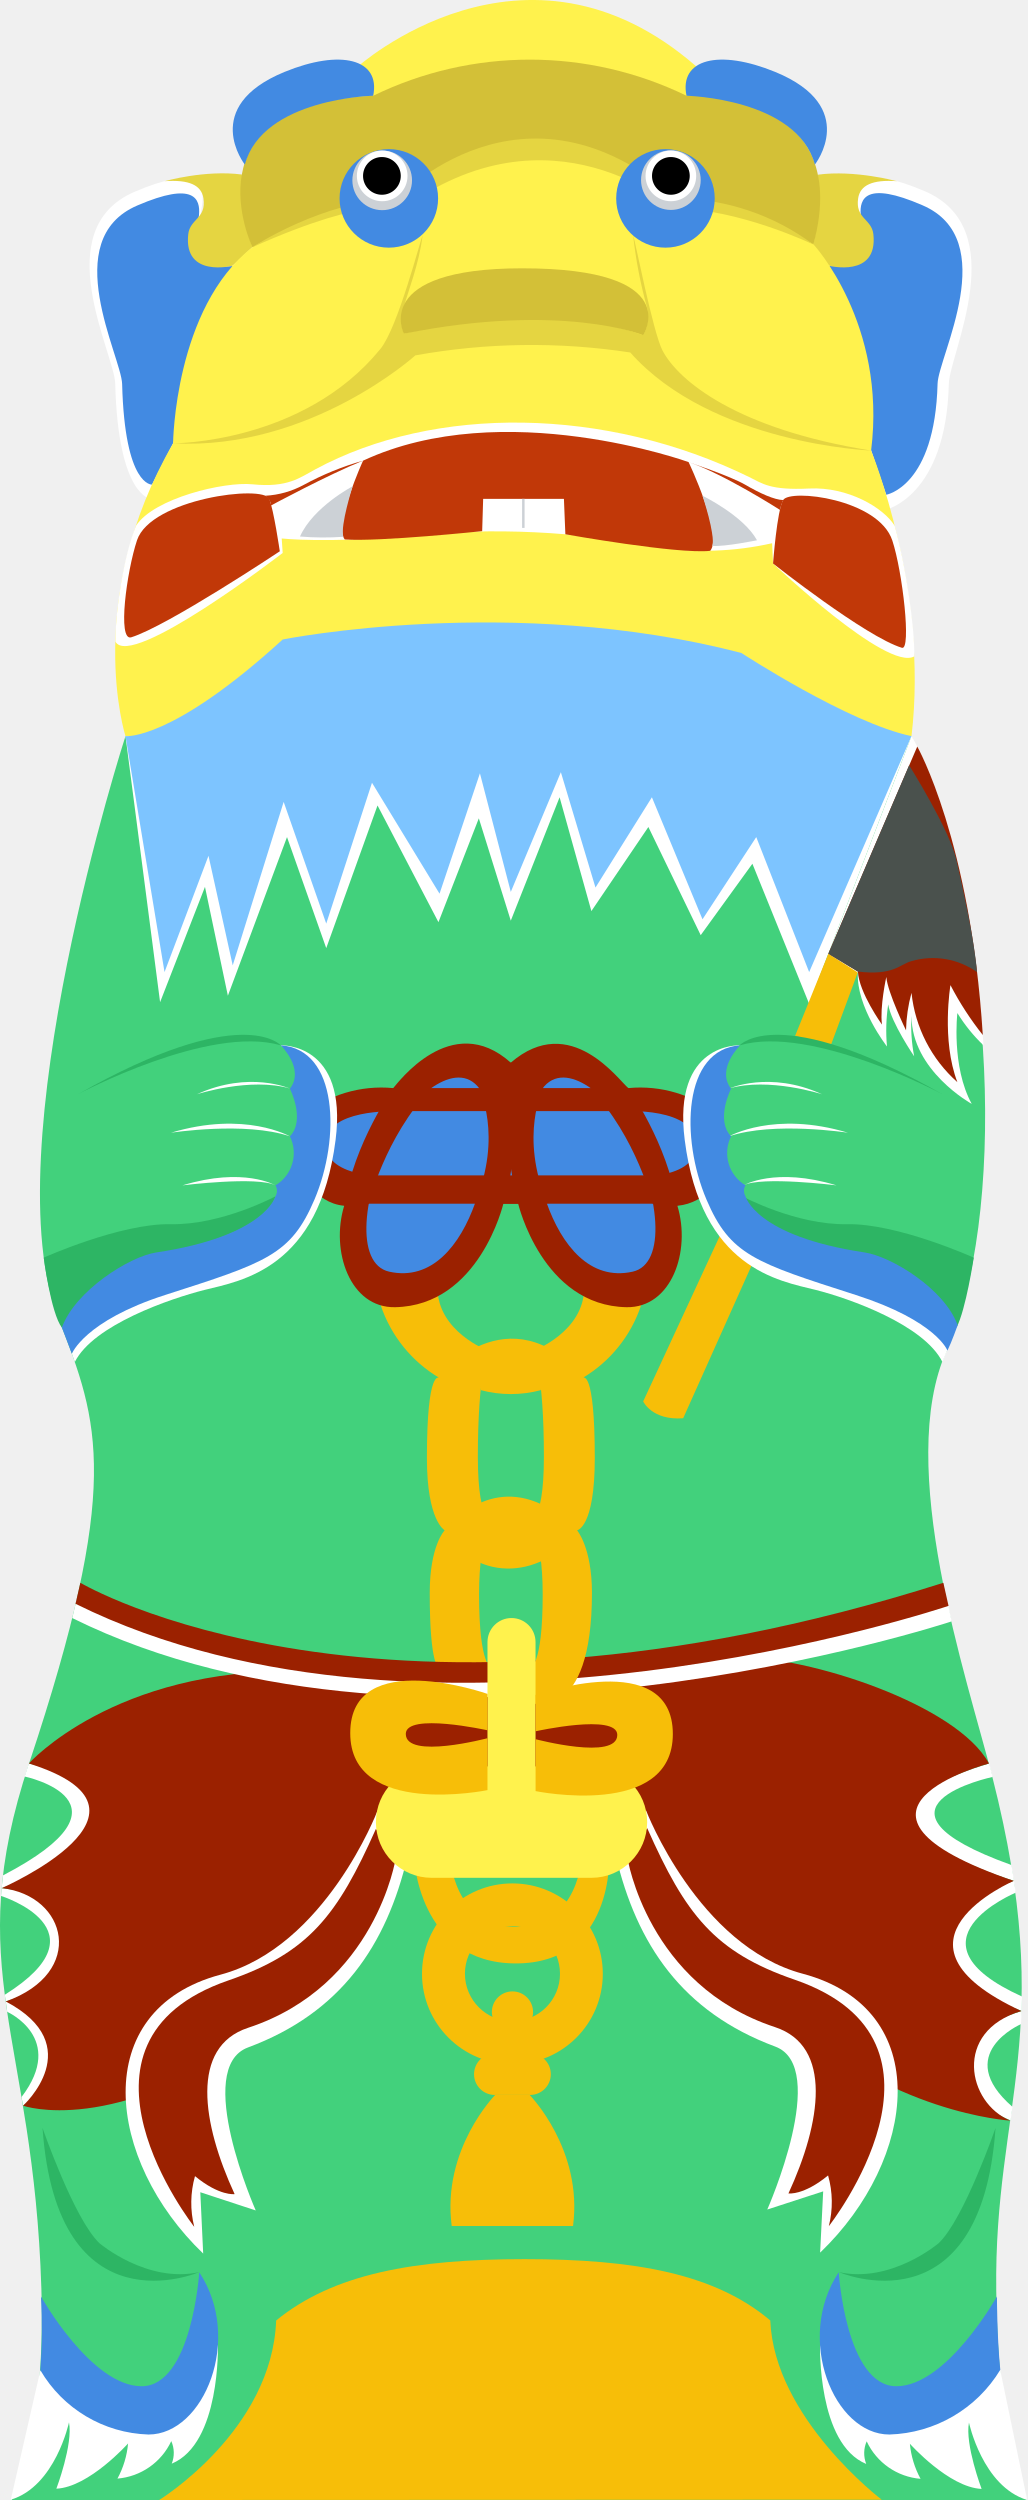
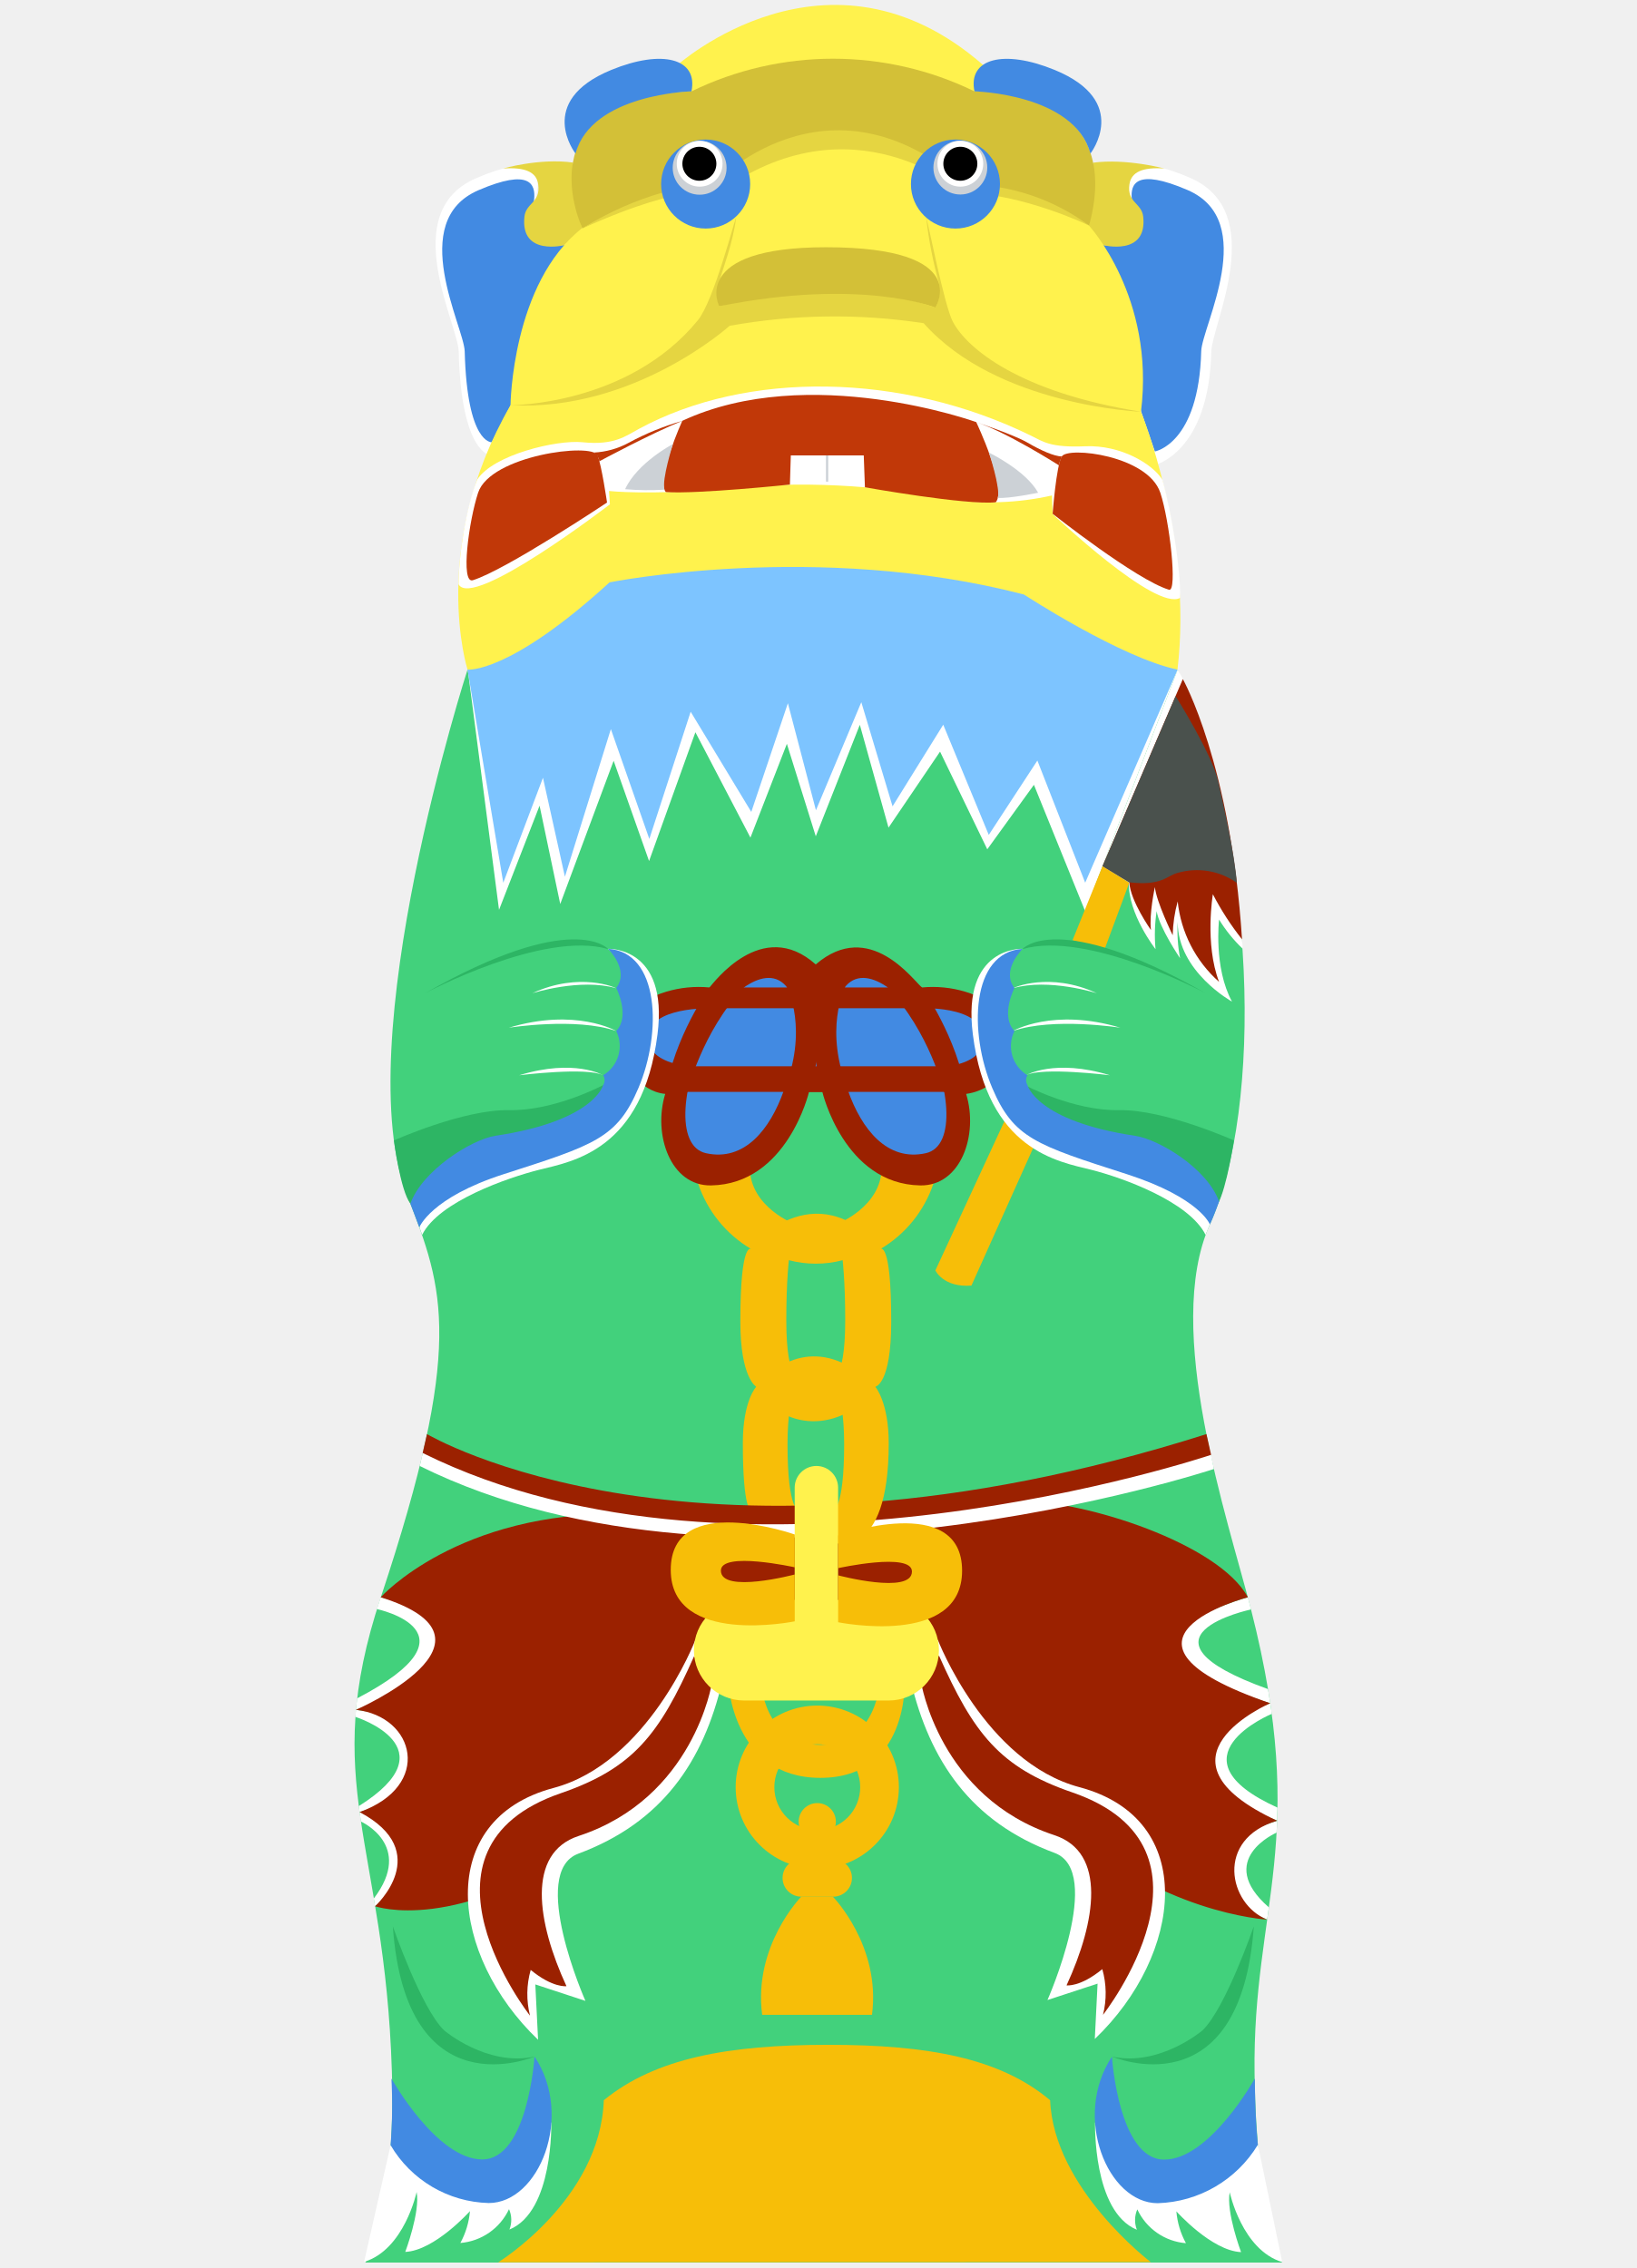
- <svg xmlns="http://www.w3.org/2000/svg" viewBox="0 0 178.07 433.35">
+ <svg xmlns="http://www.w3.org/2000/svg" viewBox="0 0 308 427">
  <defs>
    <style>.a{fill:#42d17c;}.b{fill:#fff;}.c{fill:#428ae2;}.d{fill:#e5d541;}.e{fill:#fff24d;}.f{fill:#d3c037;}.g{fill:#ccd1d6;}.h{fill:#7dc4ff;}.i{fill:#c13808;}.j{fill:#f7be08;}.k{fill:#9b2100;}.l{fill:#2db564;}.m{fill:#4a514d;}</style>
  </defs>
-   <path class="a" d="M21.75,127.6S-1.41,199.32,10.17,228.68c7.08,17.95,10.93,28.76-5.13,77-11.87,35.67.77,47,2.13,91C8,423.57,2,433.35,2,433.35h176s-4.95-8.61-5.31-36.28c-.42-32.05,10.59-44.89-.68-89.06-4.44-17.4-16.93-53.87-7.91-73.91,10.17-22.59,9.15-72.32-6.17-106.5Z" />
-   <path class="b" d="M26.14,86.47s-5.66-.34-6.17-20C19.83,61.3,8.11,39.8,23.32,33.25c10.94-4.7,12-1.19,11.77,1.78s-3.28,10.73,6.43,9.76L30.14,78.66Z" />
-   <path class="b" d="M153.47,88.38s10.53-2.25,11-21.87c.14-5.21,11.08-26.8-4.14-33.35-10.93-4.7-12-1.19-11.76,1.77s3.28,10.74-6.43,9.77l8.42,35.24Z" />
-   <path class="c" d="M26.36,84s-4.73.4-5.19-17.44c-.12-4.73-11.2-25,2.63-30.94,9.94-4.28,10.93-1.09,10.7,1.61s-3,9.76,5.84,8.88L30,76.85Z" />
-   <path class="c" d="M153.62,85.76s8.44-1.41,8.9-19.25c.12-4.73,11.2-25-2.64-30.94C150,31.29,149,34.48,149.19,37.18s3,9.76-5.84,8.88l7.65,32Z" />
-   <path class="d" d="M28.52,31.41s7.05-2,13.39-1.16l1.84,12.6-3.41,3.21s-8.55,2.2-7.71-5.46c.29-2.67,3.16-2.71,2.64-6.21C34.92,32.1,32.79,31.1,28.52,31.41Z" />
-   <path class="d" d="M155.49,31.41s-7.37-2-13.72-1.13l-1.51,12.57,3.41,3.21s8.55,2.2,7.72-5.46c-.3-2.67-3.17-2.71-2.64-6.21C149.09,32.1,151.22,31.1,155.49,31.41Z" />
-   <path class="e" d="M21.75,127.6S14.25,104.1,30,76.85c0,0,.25-23.5,13.75-34,0,0-9.91-24.67,18.11-31.17,0,0,29-26.17,58.83-.17,0,0,26.31,2.5,20.31,30.84,0,0,12.75,13.75,10,35.75,0,0,10,24.25,7,49.5Z" />
-   <path class="d" d="M30,76.85s22.56.05,35.92-16.34C69,56.8,73,41.08,73.25,40.83c-.62,5.08-2.63,9.92-3.25,12.43-.73,3-.2,3.79,0,4.59,0,0,22.67-6.5,41.5.25a6.84,6.84,0,0,0,.67-4.75,78.43,78.43,0,0,1-2.42-12.52c.24.33,3.43,16.79,5.09,19.93C117.59,66,127.75,74.41,151,78.1c0,0-27.66-1.09-41.75-17A113.39,113.39,0,0,0,72,61.6S53.75,78.1,30,76.85Z" />
-   <path class="f" d="M70,57.85S64.25,46.51,90.5,46.51c28.5,0,21,11.59,21,11.59S97.34,52.35,70,57.85Z" />
-   <path class="f" d="M43.75,42.85S31.88,18,64.69,16.6a62,62,0,0,1,54.31,0s29.32-1.38,22,25.75c0,0-13-7.29-23.75-8-16.71-12-31-12-48.37,0C57.82,34.91,43.75,42.85,43.75,42.85Z" />
-   <path class="d" d="M43.75,42.85s12.13-8.06,25.13-8.46c0,0,21.75-23.34,48.37,0a40.26,40.26,0,0,1,23.75,8s-13-6.25-24.12-6.25c0,0-21.44-19-47.41.29C69.47,36.39,64.75,33.47,43.75,42.85Z" />
-   <circle class="c" cx="67.4" cy="34.39" r="8.54" />
-   <circle class="c" cx="115.35" cy="34.39" r="8.54" />
-   <circle class="g" cx="66.25" cy="31.26" r="5.17" />
-   <circle class="g" cx="116.29" cy="31.22" r="5.17" />
-   <circle class="b" cx="66.25" cy="30.49" r="4.39" />
-   <circle class="b" cx="116.29" cy="30.49" r="4.39" />
-   <circle cx="66.2" cy="30.49" r="3.27" />
-   <circle cx="116.29" cy="30.49" r="3.27" />
-   <path class="c" d="M119,16.6s19.13.43,22.25,11.93c0,0,7.86-10-6.87-16.06C124.63,8.47,117.69,10.22,119,16.6Z" />
-   <path class="c" d="M64.69,16.6S45.56,17,42.44,28.53c0,0-7.86-10,6.87-16.06C59.06,8.47,66,10.22,64.69,16.6Z" />
-   <polygon class="b" points="21.75 127.6 27.75 173.72 35.53 153.73 39.5 172.6 49.75 145.1 56.55 164.35 65.44 139.62 76 159.85 83 141.85 88.54 159.59 97 138.2 102.51 157.93 112.39 143.35 121.46 162.1 130.42 149.72 140.26 174.01 158 127.6 21.75 127.6" />
-   <path class="h" d="M21.75,127.6s7.92.91,27.25-16.75c0,0,39.84-8,79.5,2.33,0,0,18.63,12.17,29.5,14.42l-17.74,40.9-9.17-23.4-9.32,14.25L113,138.2l-9.78,15.65-6-20L88.54,154.6l-5.35-20.55-7,20.86L64.48,135.68,56.55,160.1,49.17,139l-8.83,28.34-4.2-19L28.52,168.5Z" />
-   <path class="b" d="M54.67,81.35C75.34,70.18,105,70.51,129.84,82.68c2.38,1.17,3.68,2.33,10.42,2s12.9,3.34,14.83,6.46c1.86,6.7,3.47,17.27,3.39,22.64-4.73,2.67-24.48-16.1-24.48-16.1l-.16-3.52a52.83,52.83,0,0,1-20,.65,146.6,146.6,0,0,0-42.42-2c-14.66,1.42-22.59.53-22.59.53L49,95.85s-26.37,20.33-29,15.36c0-5.36,1.43-14.83,3.57-20.07,3.11-4.8,15.33-7.69,20.19-7.19C49.89,84.58,52,82.77,54.67,81.35Z" />
-   <path class="i" d="M46.67,86.47c-1-2.5-20.53,0-22.92,7.18-1.79,5.39-3.44,17.57-1,16.82C29,108.54,48.5,95.56,48.5,95.56S47.45,88.39,46.67,86.47Z" />
-   <path class="i" d="M135.75,86.68c1.18-2,16.53-.21,18.92,7,1.79,5.39,3.33,19.11,1.67,18.61C150.06,110.38,134,97.68,134,97.68S134.69,88.46,135.75,86.68Z" />
-   <path class="i" d="M59.76,93.51c6.12.42,23.82-1.44,23.82-1.44l.17-5.6h14L98,92.61s19.52,3.49,25.11,2.87c2.26-2.76-3.75-15.38-3.75-15.38s-32.09-11.59-56.42-.25C62.92,79.85,57.82,91.1,59.76,93.51Z" />
-   <path class="g" d="M123.48,94.63c.55-1.91-1.71-8.7-1.71-8.7s7.11,3.45,9.45,7.72C131.22,93.65,125.67,94.79,123.48,94.63Z" />
-   <path class="g" d="M59.51,93.05c-.56-1.91,1.62-8.76,1.62-8.76S54.29,87.87,52,93A49.19,49.19,0,0,0,59.51,93.05Z" />
-   <rect class="g" x="90.5" y="86.47" width="0.43" height="5.04" />
-   <path class="i" d="M119.34,80.1s7.29,2.43,9.85,3.93,5.06,2.61,6.56,2.65a9,9,0,0,0-.56,1.7S125.32,82.06,119.34,80.1Z" />
-   <path class="i" d="M62.92,79.85a50.57,50.57,0,0,0-10.29,4.21A15.66,15.66,0,0,1,46,85.93a2.44,2.44,0,0,1,1,1.68S56.88,82.28,62.92,79.85Z" />
-   <path class="b" d="M171.47,305.68l.61,2.33s-24.73,5.23,3.26,15.28l.43,2.73S139.38,315.28,171.47,305.68Z" />
-   <path class="b" d="M175.77,326l.29,2.08s-20.19,8.37,1.1,18l-.07,2.49S145.79,337.69,175.77,326Z" />
-   <path class="b" d="M177.09,348.58l-.11,2.28s-12,5.2-1.48,14.34l-.32,2.36S150.5,357.43,177.09,348.58Z" />
-   <path class="b" d="M5,305.68l-.73,2.26S25,312.32.52,325.08l-.23,2.2S40.08,314.26,5,305.68Z" />
-   <path class="b" d="M.29,327.28l-.11,1.36s18.65,5.85.65,17.13L1,346.92S45,333.64.29,327.28Z" />
-   <path class="b" d="M1,346.92l.25,1.81s10.28,4.56,2.48,14.77L4,365S21.89,352.24,1,346.92Z" />
-   <path class="j" d="M66,226.28a23.19,23.19,0,0,0,10.16,12.57S74,237,74,252.76c0,10.88,3.08,12.5,3.08,12.5s-2.59,2.63-2.59,10.84c0,13,1.61,13,1.61,13h9.14s-2.2,0-2.2-12.75c0-11.13,2.69-12.75,2.69-12.75s-2.9,1.5-2.9-11.09c0-14.41,1.75-18.4,1.75-18.4s-8.75-3.26-8.75-10.93Z" />
-   <path class="k" d="M5,305.68s14.8-16.58,46.76-16c9.92.17,64.61-2.32,76.07-2.45,12.26-.13,38.08,8.2,43.6,18.46,0,0-31.22,8.17,4.3,20.34,0,0-24.57,10.56,1.32,22.56-11.93,3.52-9.34,16-1.91,19,0,0-21.34-1.21-39.51-19.05-16.44-16.13-26.92-31.94-45.46-31.94-34,0-26.37,22.61-44.64,35.55C19.54,370.57,4,365,4,365s11.48-10.42-3-18.07c14-5,10.68-18.37-.7-19.64C.29,327.28,31.09,313.85,5,305.68Z" />
-   <path class="b" d="M13.38,276.88s53.1,31.07,150.73.1l.85,4.07s-90.76,30-152.44-.58Z" />
-   <path class="k" d="M13.93,274.36s52,31,149.59,0l.9,4S74.76,308.6,13.09,278Z" />
-   <path class="j" d="M111.12,226.28A23.13,23.13,0,0,1,101,238.85s2.1-1.85,2.1,13.91c0,12.09-3.07,12.5-3.07,12.5s2.58,3,2.58,10.84c0,22.77-10.46,19.1-10.46,19.1l-.29-6.1s2.21,0,2.21-12.75c0-11.13-2.69-12.75-2.69-12.75s2.9,1.5,2.9-11.09c0-14.41-1.75-18.4-1.75-18.4s8.74-3.26,8.74-10.93Z" />
-   <path class="j" d="M84.61,234.11a11.19,11.19,0,0,0,7.88,0s1.92,2.15,1.26,6.86a20.28,20.28,0,0,1-10.4,0S81.84,235.26,84.61,234.11Z" />
-   <path class="j" d="M77.11,265.26c4.38-5.19,12.87-10,22.88,0C94.76,273.35,82.64,274.83,77.11,265.26Z" />
-   <path class="j" d="M75.86,238.68s12.23-15,25.37.11Z" />
-   <path class="k" d="M125,203.93l-.38-10.58a21.65,21.65,0,0,0-15.7-4.74c-1.59-1.21-10-13.36-20.38-4.41-10.33-9.24-19.73,3.73-20.38,4.41a21.69,21.69,0,0,0-15.71,4.74l-.37,9.58s2.25,5.58,7.58,6.08c-2.39,7.84,1,17.72,8.81,17.58,14.62-.26,18.78-17.94,18.78-17.94h2.57s4.17,17.68,18.79,17.94c7.81.14,11.2-9.74,8.81-17.58C122.57,208.53,125,203.93,125,203.93Z" />
-   <path class="c" d="M93.6,189.33c-3.62,6.12,1.25,34.41,16.07,31.1,5.91-1.32,4.85-13.38-1-24.63C105.64,190.09,97.42,182.86,93.6,189.33Z" />
-   <path class="c" d="M83.53,189.33c3.62,6.12-1.26,34.41-16.07,31.1-5.92-1.32-4.86-13.38,1-24.63C71.49,190.09,79.71,182.86,83.53,189.33Z" />
-   <path class="c" d="M68.51,192.63H107.9s12.79-.86,12.79,5.84-13,5.46-13,5.46l-39.5.09s-11.76.38-11.76-5.73S68.51,192.63,68.51,192.63Z" />
-   <path class="j" d="M125.34,213l-13.85,29.92s1.52,3.33,6.93,2.92l12.38-27.64Z" />
-   <polygon class="j" points="143.59 165.31 137.83 179.54 143.97 181.31 148.71 168.5 143.59 165.31" />
-   <path class="l" d="M13.5,189.68s22.67-12.13,35.17-8.48C48.67,181.2,42,173.51,13.5,189.68Z" />
-   <path class="l" d="M163.37,189.68s-22.66-12.13-35.16-8.48C128.21,181.2,134.87,173.51,163.37,189.68Z" />
-   <path class="b" d="M34.13,189.68s9.25-3,16.12-1C50.25,188.72,43.25,185.51,34.13,189.68Z" />
-   <path class="b" d="M29.63,196.35s12.87-2,20.62.62C50.25,197,42.5,192.47,29.63,196.35Z" />
-   <path class="b" d="M31.63,205.47s13-1.62,16.12,0C47.75,205.47,42.25,202.22,31.63,205.47Z" />
-   <path class="b" d="M142.5,189.68s-9.25-3-16.13-1C126.37,188.72,133.37,185.51,142.5,189.68Z" />
-   <path class="b" d="M147,196.35s-12.88-2-20.63.62C126.37,197,134.12,192.47,147,196.35Z" />
-   <path class="b" d="M145,205.47s-13-1.62-16.13,0C128.87,205.47,134.37,202.22,145,205.47Z" />
-   <path class="l" d="M7.58,218s1.22,9.58,3.15,12.14c0,0,4.77-10.27,20.36-13.61s16.66-9.16,16.66-9.16-9.33,5-18.12,4.83S7.58,218,7.58,218Z" />
-   <path class="l" d="M168.79,218s-1.37,9.08-3,12.14c0,0-4.87-10.27-20.45-13.61s-16.67-9.16-16.67-9.16,9.34,5,18.13,4.83S168.79,218,168.79,218Z" />
-   <path class="b" d="M48.67,181.2s11.65-.52,9.5,16.4c-2.83,22.33-16.33,24.41-22.73,26-5.87,1.48-19.27,6.06-22.47,12.49,0,0-.38-1.08-.52-1.45s3.71-8.1,3.71-8.1l21-7.09L45,214.1l5.25-6.17,3.13-5.71v-7.45l-.75-6.16v-4.08Z" />
-   <path class="b" d="M128.19,181.2s-11.65-.52-9.5,16.4c2.83,22.33,16.33,24.41,22.73,26,5.86,1.48,18.74,6.06,21.94,12.49,0,0,.71-1.74.85-2.11s-3.51-7.44-3.51-7.44l-21-7.09-7.88-5.37-5.25-6.17-3.12-5.71v-7.45l.75-6.16v-4.08Z" />
-   <path class="c" d="M10.73,230.12l1.73,4.54s2.16-5.69,16.17-10.19c17.5-5.62,21.78-6.91,25.88-16.54,4.52-10.62,4.12-26.08-5.84-26.73,0,0,4.21,4.08,1.58,7.52,0,0,2.75,5.38,0,8.25a6.54,6.54,0,0,1-2.5,8.5,1.85,1.85,0,0,1,0,1.88s-1.66,6.91-20.66,9.75C22.47,217.78,13,223.76,10.73,230.12Z" />
-   <path class="c" d="M166,229.71s-1.07,3-1.77,4.4c0,0-1.88-5.14-15.89-9.64-17.5-5.62-21.78-6.91-25.88-16.54-4.52-10.62-4.12-26.08,5.84-26.73,0,0-4.21,4.08-1.58,7.52,0,0-2.75,5.38,0,8.25a6.54,6.54,0,0,0,2.5,8.5,1.85,1.85,0,0,0,0,1.88s1.66,6.91,20.66,9.75C154.45,217.78,163.68,223.35,166,229.71Z" />
-   <path class="b" d="M143.59,165.31,158,127.6s10,15.7,12.48,53.6a27.89,27.89,0,0,1-4.53-5.6s-1.08,9.25,2.49,15.75c0,0-10.44-5.75-10.44-15.25a28,28,0,0,0,.46,7s-4-5.87-4.5-9a30.48,30.48,0,0,0-.21,7.3s-5.35-6.82-5.05-12.82Z" />
-   <path class="k" d="M143.59,165.31,159,129.41s9.21,16.24,11.36,50a53.67,53.67,0,0,1-5.61-8.65s-1.6,9.52,1.2,16.82A24,24,0,0,1,158,172.1a26.67,26.67,0,0,0-.95,6.5s-3.17-6.5-3.42-9.25c0,0-1.15,5.19-.75,8.25,0,0-4-5.57-4.17-9.19Z" />
-   <rect class="k" x="68.17" y="188.61" width="40.67" height="3.99" />
-   <rect class="k" x="62.09" y="203.74" width="52.42" height="4.91" />
-   <path class="k" d="M68.17,188.61s-6.83,9.49-8.5,20.4l4.25-.36s2.77-11.53,10.84-20Z" />
-   <path class="k" d="M108.89,188.61s6.83,9.49,8.5,20.4l-4.25-.36s-2.77-11.53-10.85-20Z" />
-   <path class="k" d="M83,188.61s4.26,8.18-.72,20h4.94s3.58-9.18,1.29-24.45Z" />
-   <path class="k" d="M94.18,188.61s-4.27,8.18.72,20H90s-3.58-9.18-1.29-24.45Z" />
-   <path class="l" d="M7.37,368.85s5.47,15.83,9.88,20c0,0,8.25,7,17.29,5C34.54,393.85,9.88,404.51,7.37,368.85Z" />
-   <path class="l" d="M172.57,368.85s-5.46,15.83-9.88,20c0,0-8.25,7-17.28,5C145.41,393.85,170.06,404.51,172.57,368.85Z" />
-   <path class="m" d="M143.59,165.31l14-32.66s7,11.16,8.17,16.33,3.15,13.89,3.59,19.52A13.22,13.22,0,0,0,158,166.6c-2,.52-3.08,2.56-9.29,1.81Z" />
-   <path class="b" d="M142.15,406.51s-.48,17.09,8,20.59a5.13,5.13,0,0,1,.08-3.92,11.31,11.31,0,0,0,9.34,6.5,15.71,15.71,0,0,1-1.85-6.08s6.76,7.58,12.43,7.83c0,0-2.91-7.72-2.19-11.5,0,0,2.36,11.08,10.09,13.42l-4.68-22.57-18.22,6.07Z" />
-   <path class="b" d="M37.77,406.47s.48,17.08-8,20.58a5.06,5.06,0,0,0-.08-3.91,11.33,11.33,0,0,1-9.33,6.5,15.68,15.68,0,0,0,1.84-6.09s-6.76,7.58-12.43,7.84c0,0,2.92-7.72,2.19-11.5,0,0-2.35,11.08-10.09,13.41L7,410.88l17.79,5.92Z" />
-   <path class="c" d="M7.1,398.07A100.4,100.4,0,0,1,7,410.86,22.5,22.5,0,0,0,25.75,422c9.6,0,16.42-16.62,8.79-28.12,0,0-1.28,19.75-10,19.75S7.1,398.07,7.1,398.07Z" />
-   <path class="c" d="M172.81,398.07s0,7,.58,12.71A23.25,23.25,0,0,1,154.16,422c-9.6,0-16.41-16.62-8.78-28.12,0,0,1.27,19.75,10,19.75S172.81,398.07,172.81,398.07Z" />
-   <path class="b" d="M112,313.85s9,23.45,27.16,28.28c23,6.14,19.84,32.22,3,48.34l.53-10.62L133,383s10.93-24.7,1.37-28.25c-16.13-6-24-17.73-27.63-33.07Z" />
-   <path class="b" d="M65.38,314s-9,23.45-27.16,28.29c-23,6.14-19.85,32.21-3,48.34L34.72,380l9.61,3.16S33.41,358.46,43,354.9c16.13-6,24-17.73,27.63-33.07Z" />
-   <path class="k" d="M108.75,322s3.45,22.1,25.59,29.38c10.06,3.31,8,16.54,2.33,28.83,0,0,2.62.38,6.87-3.12a17,17,0,0,1,.13,8.79s25.16-32-5.92-42.72c-13.91-4.78-18.91-11.28-25.57-26.28Z" />
-   <path class="k" d="M68.59,322.13S65.14,344.22,43,351.5c-10.07,3.31-8,16.55-2.33,28.83,0,0-2.62.38-6.87-3.12a17,17,0,0,0-.13,8.79s-25.17-32,5.91-42.71C53.51,338.5,58.51,332,65.17,317Z" />
-   <path class="j" d="M27.59,433.35s19.57-12,20.28-31.12c9.89-8.09,23.89-10.63,43.07-10.63s33,2.54,42.58,10.63c.68,16.93,19.32,31.07,19.32,31.07Z" />
-   <rect class="e" x="84.5" y="280.47" width="8.33" height="33.37" rx="4.17" />
-   <path class="j" d="M78,321.68S78.47,334,89.43,334s11.44-12.33,11.44-12.33h4.74s.86,18.67-16.18,18.67-17.71-18.67-17.71-18.67Z" />
-   <rect class="e" x="65.16" y="306.19" width="47.02" height="19.31" rx="9.66" />
-   <path class="j" d="M92.84,293.79s23.79-8.38,23.79,6.79c0,14.77-23.79,9.89-23.79,9.89v-9s14.16,3.75,14.16-.74c0-3.77-14.16-.63-14.16-.63Z" />
-   <path class="j" d="M84.5,293.62s-23.79-8.38-23.79,6.8c0,14.76,23.79,9.88,23.79,9.88v-9s-14.16,3.75-14.16-.74c0-3.77,14.16-.63,14.16-.63Z" />
-   <path class="j" d="M88.83,326.47a15.67,15.67,0,1,0,15.66,15.66A15.67,15.67,0,0,0,88.83,326.47Zm0,23.9a8.24,8.24,0,1,1,8.24-8.24A8.24,8.24,0,0,1,88.83,350.37Z" />
-   <circle class="j" cx="88.83" cy="348.76" r="3.57" />
-   <rect class="j" x="82.17" y="355.95" width="13.31" height="7.19" rx="3.6" />
-   <path class="j" d="M91.82,363.15h-6s-9.27,9.45-7.52,22.7H99.33C101.08,372.6,91.82,363.15,91.82,363.15Z" />
+   <path class="a" d="M88,126.07S65.33,196.41,76.68,225.2c6.94,17.61,10.72,28.21-5,75.52-11.65,35,.74,46.1,2.08,89.25.82,26.38-5,36-5,36H241.35s-4.85-8.44-5.21-35.58c-.41-31.44,10.38-44-.66-87.34-4.36-17.06-16.61-52.83-7.76-72.49,10-22.15,9-70.92-6.05-104.45Z" />
+   <path class="b" d="M92.34,85.74s-5.55-.34-6-19.58c-.13-5.11-11.63-26.2,3.3-32.62,10.72-4.61,11.78-1.17,11.54,1.74s-3.23,10.53,6.3,9.58L96.27,78.07Z" />
+   <path class="b" d="M217.22,87.6S227.55,85.4,228,66.16c.14-5.11,10.87-26.29-4.06-32.71-10.72-4.61-11.78-1.17-11.54,1.74s3.23,10.53-6.3,9.58l8.26,34.56Z" />
+   <path class="c" d="M92.56,83.26s-4.64.39-5.09-17.1c-.12-4.64-11-24.51,2.59-30.35,9.74-4.19,10.71-1.06,10.49,1.58S97.62,47,106.28,46.1L96.13,76.29Z" />
+   <path class="c" d="M217.37,85s8.28-1.39,8.73-18.88c.12-4.64,11-24.51-2.59-30.35-9.74-4.19-10.71-1.06-10.49,1.58S216,47,207.29,46.1l7.51,31.42Z" />
+   <path class="d" d="M94.68,31.73s6.91-2,13.14-1.13L109.62,43l-3.34,3.15s-8.39,2.16-7.57-5.36c.28-2.61,3.1-2.65,2.59-6.09C101,32.41,98.87,31.43,94.68,31.73Z" />
+   <path class="d" d="M219.21,31.73s-7.24-1.94-13.46-1.1L204.27,43l3.34,3.15s8.39,2.16,7.57-5.36c-.29-2.61-3.11-2.65-2.59-6.09C212.93,32.41,215,31.43,219.21,31.73Z" />
+   <path class="e" d="M88,126.07s-7.35-23,8.09-49.78c0,0,.25-23,13.49-33.34,0,0-9.73-24.19,17.76-30.57,0,0,28.47-25.66,57.69-.16,0,0,25.81,2.45,19.93,30.24,0,0,12.5,13.48,9.8,35.06,0,0,9.81,23.78,6.87,48.55Z" />
+   <path class="d" d="M96.13,76.29s22.13.06,35.23-16c3-3.65,6.95-19.06,7.19-19.31-.61,5-2.58,9.73-3.19,12.2-.72,2.93-.2,3.71,0,4.49,0,0,22.23-6.37,40.7.25a6.7,6.7,0,0,0,.66-4.66A77.34,77.34,0,0,1,174.34,41c.25.32,3.37,16.47,5,19.55C182,65.64,192,73.9,214.8,77.52c0,0-27.13-1.06-40.94-16.67a111.12,111.12,0,0,0-36.53.49S119.43,77.52,96.13,76.29Z" />
+   <path class="f" d="M135.36,57.66s-5.64-11.11,20.11-11.11c27.95,0,20.59,11.36,20.59,11.36S162.17,52.27,135.36,57.66Z" />
+   <path class="f" d="M109.62,43S98,18.55,130.15,17.2a60.8,60.8,0,0,1,53.27,0S212.17,15.86,205,42.46c0,0-12.72-7.14-23.3-7.81-16.38-11.72-30.36-11.77-47.44,0C123.41,35.16,109.62,43,109.62,43Z" />
+   <path class="d" d="M109.62,43s11.89-7.9,24.64-8.3c0,0,21.33-22.88,47.44,0A39.57,39.57,0,0,1,205,42.46s-12.75-6.13-23.66-6.13c0,0-21-18.68-46.5.29C134.84,36.62,130.22,33.75,109.62,43Z" />
+   <circle class="c" cx="132.82" cy="34.65" r="8.38" />
+   <circle class="c" cx="179.84" cy="34.65" r="8.38" />
+   <circle class="g" cx="131.69" cy="31.59" r="5.07" />
+   <circle class="g" cx="180.76" cy="31.55" r="5.07" />
+   <circle class="b" cx="131.69" cy="30.83" r="4.31" />
+   <circle class="b" cx="180.76" cy="30.83" r="4.31" />
+   <circle cx="131.64" cy="30.83" r="3.2" />
+   <circle cx="180.76" cy="30.83" r="3.2" />
+   <path class="c" d="M183.42,17.2s18.76.43,21.82,11.71c0,0,7.71-9.82-6.74-15.75C188.94,9.24,182.13,11,183.42,17.2Z" />
+   <path class="c" d="M130.15,17.2s-18.76.43-21.82,11.71c0,0-7.71-9.82,6.74-15.75C124.63,9.24,131.44,11,130.15,17.2Z" />
+   <polygon class="b" points="88.04 126.07 93.93 171.3 101.56 151.69 105.45 170.2 115.5 143.23 122.17 162.11 130.89 137.86 141.25 157.7 148.11 140.04 153.55 157.45 161.84 136.46 167.24 155.82 176.94 141.51 185.83 159.9 194.61 147.76 204.27 171.59 221.67 126.07 88.04 126.07" />
+   <path class="h" d="M88,126.07s7.77.9,26.73-16.43c0,0,39.06-7.85,78,2.29,0,0,18.26,11.93,28.93,14.14l-17.4,40.12-9-23-9.15,14-8.57-20.75L168,151.81l-5.88-19.61-8.54,20.35L148.3,132.4l-6.89,20.46L130,134l-7.78,23.95-7.24-20.68-8.65,27.79-4.13-18.63-7.47,19.77Z" />
+   <path class="b" d="M120.33,80.71c20.26-10.95,49.36-10.63,73.72,1.31,2.33,1.14,3.61,2.28,10.22,2s12.65,3.27,14.54,6.33c1.82,6.58,3.41,16.94,3.32,22.21-4.63,2.62-24-15.79-24-15.79L198,93.28a51.87,51.87,0,0,1-19.62.64,143.45,143.45,0,0,0-41.6-2c-14.37,1.39-22.15.52-22.15.52l.17,2.51S88.9,114.87,86.31,110c0-5.26,1.41-14.55,3.5-19.68,3-4.71,15-7.55,19.81-7.06C115.64,83.88,117.74,82.1,120.33,80.71Z" />
+   <path class="i" d="M112.48,85.74c-1-2.46-20.14,0-22.48,7-1.75,5.29-3.37,17.24-1,16.5,6.15-1.89,25.26-14.63,25.26-14.63S113.24,87.61,112.48,85.74Z" />
+   <path class="i" d="M199.85,85.94c1.15-1.93,16.21-.2,18.55,6.83,1.76,5.29,3.27,18.75,1.63,18.26-6.15-1.85-21.9-14.3-21.9-14.3S198.81,87.68,199.85,85.94Z" />
+   <path class="i" d="M125.32,92.64c6,.41,23.36-1.41,23.36-1.41l.17-5.49h13.73l.22,6s19.15,3.42,24.63,2.82c2.21-2.71-3.68-15.09-3.68-15.09s-31.47-11.36-55.33-.24C128.42,79.24,123.41,90.28,125.32,92.64Z" />
+   <path class="g" d="M187.81,93.74c.54-1.88-1.68-8.54-1.68-8.54s7,3.38,9.27,7.57C195.4,92.77,190,93.89,187.81,93.74Z" />
+   <path class="g" d="M125.07,92.19c-.54-1.87,1.59-8.59,1.59-8.59s-6.71,3.51-9,8.5A48.64,48.64,0,0,0,125.07,92.19Z" />
+   <rect class="g" x="155.47" y="85.74" width="0.42" height="4.94" />
+   <path class="i" d="M183.75,79.48s7.15,2.39,9.66,3.86,5,2.56,6.44,2.6a8.24,8.24,0,0,0-.55,1.66S189.61,81.41,183.75,79.48Z" />
+   <path class="i" d="M128.42,79.24a49.94,49.94,0,0,0-10.1,4.13,15.22,15.22,0,0,1-6.51,1.83,2.39,2.39,0,0,1,1,1.65S122.49,81.63,128.42,79.24Z" />
+   <path class="b" d="M234.88,300.72l.6,2.29s-24.26,5.13,3.19,15l.42,2.67S203.4,310.14,234.88,300.72Z" />
+   <path class="b" d="M239.09,320.67l.29,2s-19.8,8.2,1.07,17.65l-.06,2.43S209.69,332.12,239.09,320.67Z" />
+   <path class="b" d="M240.39,342.79l-.11,2.24s-11.75,5.1-1.45,14.07l-.32,2.31S214.31,351.47,240.39,342.79Z" />
+   <path class="b" d="M71.66,300.72l-.72,2.22s20.32,4.29-3.72,16.81L67,321.91S106,309.14,71.66,300.72Z" />
+   <path class="b" d="M67,321.91l-.1,1.33s18.28,5.74.63,16.8l.16,1.12S110.84,328.14,67,321.91Z" />
+   <path class="b" d="M67.68,341.16l.25,1.78s10.08,4.47,2.43,14.49l.24,1.46S88.17,346.38,67.68,341.16Z" />
+   <path class="j" d="M131.41,222.85a22.66,22.66,0,0,0,10,12.32s-2.06-1.8-2.06,13.65c0,10.67,3,12.26,3,12.26s-2.53,2.58-2.53,10.63c0,12.75,1.57,12.75,1.57,12.75h9s-2.16,0-2.16-12.51c0-10.91,2.63-12.5,2.63-12.5S148,260.92,148,248.58c0-14.14,1.72-18.05,1.72-18.05s-8.58-3.2-8.58-10.72Z" />
+   <path class="k" d="M71.66,300.72s14.5-16.26,45.85-15.7c9.73.17,63.37-2.28,74.61-2.4,12-.13,37.34,8,42.76,18.1,0,0-30.62,8,4.21,19.95,0,0-24.09,10.35,1.3,22.12-11.7,3.46-9.16,15.71-1.88,18.62,0,0-20.93-1.19-38.74-18.68-16.12-15.82-26.4-31.33-44.59-31.33-33.3,0-25.86,22.18-43.78,34.87-25.52,18.09-40.8,12.62-40.8,12.62s11.26-10.22-2.92-17.73c13.77-4.92,10.48-18-.69-19.25C67,321.91,97.2,308.73,71.66,300.72Z" />
+   <path class="b" d="M79.83,272.48s52.08,30.46,147.83.09l.83,4S139.48,306,79,276Z" />
+   <path class="k" d="M80.37,270s51,30.37,146.71,0l.88,3.9S140,303.58,79.55,273.55Z" />
+   <path class="j" d="M175.69,222.85a22.66,22.66,0,0,1-10,12.32s2.06-1.8,2.06,13.65c0,11.85-3,12.26-3,12.26s2.53,2.9,2.53,10.63C167.3,294,157,290.45,157,290.45l-.28-6s2.17,0,2.17-12.51c0-10.91-2.64-12.5-2.64-12.5s2.84,1.47,2.84-10.87c0-14.14-1.72-18.05-1.72-18.05s8.58-3.2,8.58-10.72Z" />
+   <path class="j" d="M149.69,230.53a10.94,10.94,0,0,0,7.72,0s1.89,2.1,1.24,6.72a19.87,19.87,0,0,1-10.2,0S147,231.66,149.69,230.53Z" />
+   <path class="j" d="M142.33,261.08c4.3-5.09,12.63-9.78,22.44,0C159.65,269,147.76,270.46,142.33,261.08Z" />
+   <path class="j" d="M141.11,235s12-14.67,24.88.1Z" />
+   <path class="k" d="M189.31,200.93l-.37-10.38a21.24,21.24,0,0,0-15.4-4.64c-1.56-1.19-9.83-13.1-20-4.33-10.13-9.06-19.35,3.66-20,4.33a21.24,21.24,0,0,0-15.4,4.64l-.37,9.4s2.21,5.48,7.44,6c-2.35,7.68,1,17.37,8.64,17.23,14.34-.25,18.42-17.59,18.42-17.59h2.52s4.09,17.34,18.42,17.59c7.66.14,11-9.55,8.64-17.23A10.13,10.13,0,0,0,189.31,200.93Z" />
+   <path class="c" d="M158.51,186.61c-3.55,6,1.23,33.75,15.76,30.5,5.8-1.29,4.76-13.12-1-24.15C170.31,187.36,162.25,180.27,158.51,186.61Z" />
+   <path class="c" d="M148.63,186.61c3.55,6-1.23,33.75-15.76,30.5-5.8-1.29-4.76-13.12,1-24.15C136.82,187.36,144.88,180.27,148.63,186.61Z" />
+   <path class="c" d="M133.9,189.85h38.63s12.55-.85,12.55,5.72-12.78,5.36-12.78,5.36l-38.74.09S122,201.39,122,195.4,133.9,189.85,133.9,189.85Z" />
+   <path class="j" d="M189.64,209.83l-13.58,29.35s1.48,3.26,6.79,2.86L195,214.94Z" />
+   <polygon class="j" points="207.53 163.06 201.88 177.01 207.9 178.75 212.56 166.19 207.53 163.06" />
+   <path class="l" d="M80,187s22.23-11.89,34.49-8.31C114.44,178.64,107.9,171.1,80,187Z" />
+   <path class="l" d="M226.94,187s-22.23-11.89-34.49-8.31C192.45,178.64,199,171.1,226.94,187Z" />
+   <path class="b" d="M100.18,187s9.07-2.9,15.81-.94C116,186,109.13,182.87,100.18,187Z" />
+   <path class="b" d="M95.77,193.49s12.62-2,20.22.62C116,194.11,108.39,189.69,95.77,193.49Z" />
+   <path class="b" d="M97.73,202.44s12.75-1.59,15.81,0C113.54,202.44,108.15,199.25,97.73,202.44Z" />
+   <path class="b" d="M206.46,187s-9.07-2.9-15.81-.94C190.65,186,197.52,182.87,206.46,187Z" />
+   <path class="b" d="M210.88,193.49s-12.63-2-20.23.62C190.65,194.11,198.25,189.69,210.88,193.49Z" />
+   <path class="b" d="M208.92,202.44s-12.75-1.59-15.82,0C193.1,202.44,198.5,199.25,208.92,202.44Z" />
+   <path class="l" d="M74.15,214.71s1.19,9.39,3.09,11.9c0,0,4.67-10.07,20-13.34s16.34-9,16.34-9-9.15,4.9-17.77,4.74S74.15,214.71,74.15,214.71Z" />
+   <path class="l" d="M232.25,214.71s-1.34,8.91-3,11.9c0,0-4.77-10.07-20.06-13.34s-16.34-9-16.34-9,9.15,4.9,17.77,4.74S232.25,214.71,232.25,214.71Z" />
+   <path class="b" d="M114.44,178.64s11.42-.52,9.32,16.08c-2.78,21.9-16,23.94-22.3,25.52-5.75,1.45-18.89,5.94-22,12.25l-.51-1.42c-.14-.36,3.64-7.94,3.64-7.94l20.56-7,7.73-5.27,5.14-6.05,3.07-5.6V192l-.74-6v-4Z" />
+   <path class="b" d="M192.43,178.64s-11.42-.52-9.32,16.08c2.78,21.9,16,23.94,22.3,25.52,5.75,1.45,18.37,5.94,21.51,12.25,0,0,.7-1.71.84-2.07s-3.45-7.29-3.45-7.29l-20.56-7L196,210.9l-5.14-6.05-3.07-5.6V192l.74-6v-4Z" />
+   <path class="c" d="M77.24,226.61l1.69,4.46s2.12-5.58,15.86-10c17.16-5.52,21.36-6.78,25.38-16.23,4.43-10.42,4-25.58-5.73-26.21,0,0,4.13,4,1.55,7.37,0,0,2.7,5.28,0,8.1a6.41,6.41,0,0,1-2.45,8.33,1.81,1.81,0,0,1,0,1.84s-1.63,6.78-20.27,9.56C88.74,214.52,79.46,220.38,77.24,226.61Z" />
+   <path class="c" d="M229.46,226.21s-1.05,2.92-1.73,4.32c0,0-1.85-5-15.58-9.45-17.17-5.52-21.36-6.78-25.38-16.23-4.44-10.42-4.05-25.58,5.72-26.21,0,0-4.13,4-1.55,7.37,0,0-2.7,5.28,0,8.1a6.41,6.41,0,0,0,2.45,8.33,1.81,1.81,0,0,0,0,1.84s1.63,6.78,20.27,9.56C218.19,214.52,227.24,220,229.46,226.21Z" />
+   <path class="b" d="M207.53,163.06l14.14-37s9.77,15.4,12.24,52.57a27.25,27.25,0,0,1-4.45-5.5s-1.06,9.07,2.44,15.45c0,0-10.23-5.64-10.23-15a27.88,27.88,0,0,0,.45,6.83s-3.92-5.76-4.41-8.87a29.31,29.31,0,0,0-.21,7.16s-5.24-6.69-5-12.57Z" />
+   <path class="k" d="M207.53,163.06l15.11-35.21s9,15.92,11.14,49a52.46,52.46,0,0,1-5.49-8.49s-1.58,9.33,1.17,16.5a23.5,23.5,0,0,1-7.79-15.15,25.94,25.94,0,0,0-.94,6.37s-3.11-6.37-3.35-9.07c0,0-1.12,5.09-.74,8.09,0,0-3.88-5.45-4.08-9Z" />
+   <rect class="k" x="133.56" y="185.91" width="39.89" height="3.91" />
+   <rect class="k" x="127.6" y="200.75" width="51.41" height="4.82" />
+   <path class="k" d="M133.56,185.91s-6.7,9.3-8.33,20l4.17-.36s2.71-11.3,10.63-19.65Z" />
+   <path class="k" d="M173.5,185.91s6.7,9.3,8.34,20l-4.17-.36S175,194.26,167,185.91Z" />
+   <path class="k" d="M148.15,185.91s4.18,8-.71,19.65h4.85s3.51-9,1.26-24Z" />
+   <path class="k" d="M159.07,185.91s-4.18,8,.71,19.65h-4.85s-3.51-9-1.26-24Z" />
+   <path class="l" d="M73.94,362.67s5.36,15.53,9.69,19.62c0,0,8.09,6.86,17,4.9C100.58,387.19,76.4,397.65,73.94,362.67Z" />
+   <path class="l" d="M236,362.67s-5.36,15.53-9.69,19.62c0,0-8.09,6.86-17,4.9C209.32,387.19,233.5,397.65,236,362.67Z" />
+   <path class="m" d="M207.53,163.06l13.75-32s6.87,10.94,8,16,3.1,13.63,3.52,19.15a13,13,0,0,0-11.14-1.87c-2,.51-3,2.51-9.11,1.77Z" />
+   <path class="b" d="M206.12,399.61s-.47,16.76,7.87,20.19a5,5,0,0,1,.08-3.84,11.07,11.07,0,0,0,9.15,6.37,15.25,15.25,0,0,1-1.8-6s6.62,7.43,12.18,7.68c0,0-2.85-7.57-2.14-11.28,0,0,2.31,10.87,9.89,13.16l-4.59-22.13-17.87,5.95Z" />
+   <path class="b" d="M103.76,399.57s.47,16.76-7.87,20.19a5,5,0,0,0-.08-3.84,11.11,11.11,0,0,1-9.16,6.37,15.36,15.36,0,0,0,1.81-6s-6.63,7.43-12.18,7.68c0,0,2.85-7.57,2.14-11.28,0,0-2.31,10.87-9.89,13.16l5-22L91,409.71Z" />
+   <path class="c" d="M73.68,391.33a97.55,97.55,0,0,1-.16,12.55A22.08,22.08,0,0,0,92,414.77c9.41,0,16.1-16.3,8.61-27.58,0,0-1.25,19.37-9.84,19.37S73.68,391.33,73.68,391.33Z" />
+   <path class="c" d="M236.19,391.33s0,6.9.57,12.47a22.83,22.83,0,0,1-18.86,11c-9.41,0-16.1-16.3-8.61-27.58,0,0,1.25,19.37,9.84,19.37S236.19,391.33,236.19,391.33Z" />
+   <path class="b" d="M176.52,308.73s8.86,23,26.64,27.74c22.57,6,19.46,31.59,2.91,47.41l.52-10.42-9.43,3.09s10.72-24.22,1.34-27.7C182.68,343,175,331.46,171.41,316.41Z" />
+   <path class="b" d="M130.83,308.88s-8.86,23-26.64,27.74c-22.57,6-19.46,31.6-2.91,47.41l-.52-10.42,9.43,3.1S99.47,352.48,108.84,349c15.82-5.88,23.56-17.39,27.1-32.44Z" />
+   <path class="k" d="M173.37,316.7s3.38,21.67,25.09,28.81c9.87,3.25,7.84,16.23,2.29,28.28,0,0,2.56.37,6.73-3.06a16.6,16.6,0,0,1,.13,8.61s24.68-31.4-5.8-41.89c-13.65-4.69-18.55-11.07-25.08-25.77Z" />
+   <path class="k" d="M134,316.85s-3.38,21.67-25.09,28.81c-9.87,3.25-7.84,16.23-2.29,28.28,0,0-2.56.37-6.73-3.06a16.6,16.6,0,0,0-.13,8.61s-24.68-31.4,5.8-41.88c13.65-4.7,18.55-11.08,25.08-25.78Z" />
+   <path class="j" d="M93.77,425.93s19.2-11.79,19.88-30.52c9.7-7.93,23.44-10.43,42.25-10.43s32.34,2.5,41.76,10.44c.66,16.6,18.94,30.47,18.94,30.47Z" />
+   <rect class="e" x="149.58" y="276" width="8.17" height="32.73" rx="4.09" />
+   <path class="j" d="M143.2,316.41s.47,12.1,11.22,12.1,11.22-12.1,11.22-12.1h4.65s.84,18.31-15.87,18.31-17.37-18.31-17.37-18.31Z" />
+   <rect class="e" x="130.61" y="301.22" width="46.12" height="18.94" rx="9.47" />
+   <path class="j" d="M157.76,289.06s23.33-8.22,23.33,6.66c0,14.48-23.33,9.7-23.33,9.7v-8.83s13.89,3.68,13.89-.72c0-3.7-13.89-.63-13.89-.63Z" />
+   <path class="j" d="M149.59,288.9s-23.34-8.22-23.34,6.66c0,14.48,23.34,9.69,23.34,9.69v-8.82s-13.9,3.68-13.9-.73c0-3.7,13.9-.62,13.9-.62Z" />
+   <path class="j" d="M153.83,321.11a15.36,15.36,0,1,0,15.36,15.36A15.37,15.37,0,0,0,153.83,321.11Zm0,23.44a8.08,8.08,0,1,1,8.08-8.08A8.07,8.07,0,0,1,153.83,344.55Z" />
+   <circle class="j" cx="153.83" cy="342.97" r="3.5" />
+   <rect class="j" x="147.3" y="350.03" width="13.06" height="7.06" rx="3.53" />
+   <path class="j" d="M156.76,357.08h-5.94s-9.08,9.27-7.36,22.26h20.67C165.84,366.35,156.76,357.08,156.76,357.08Z" />
</svg>
